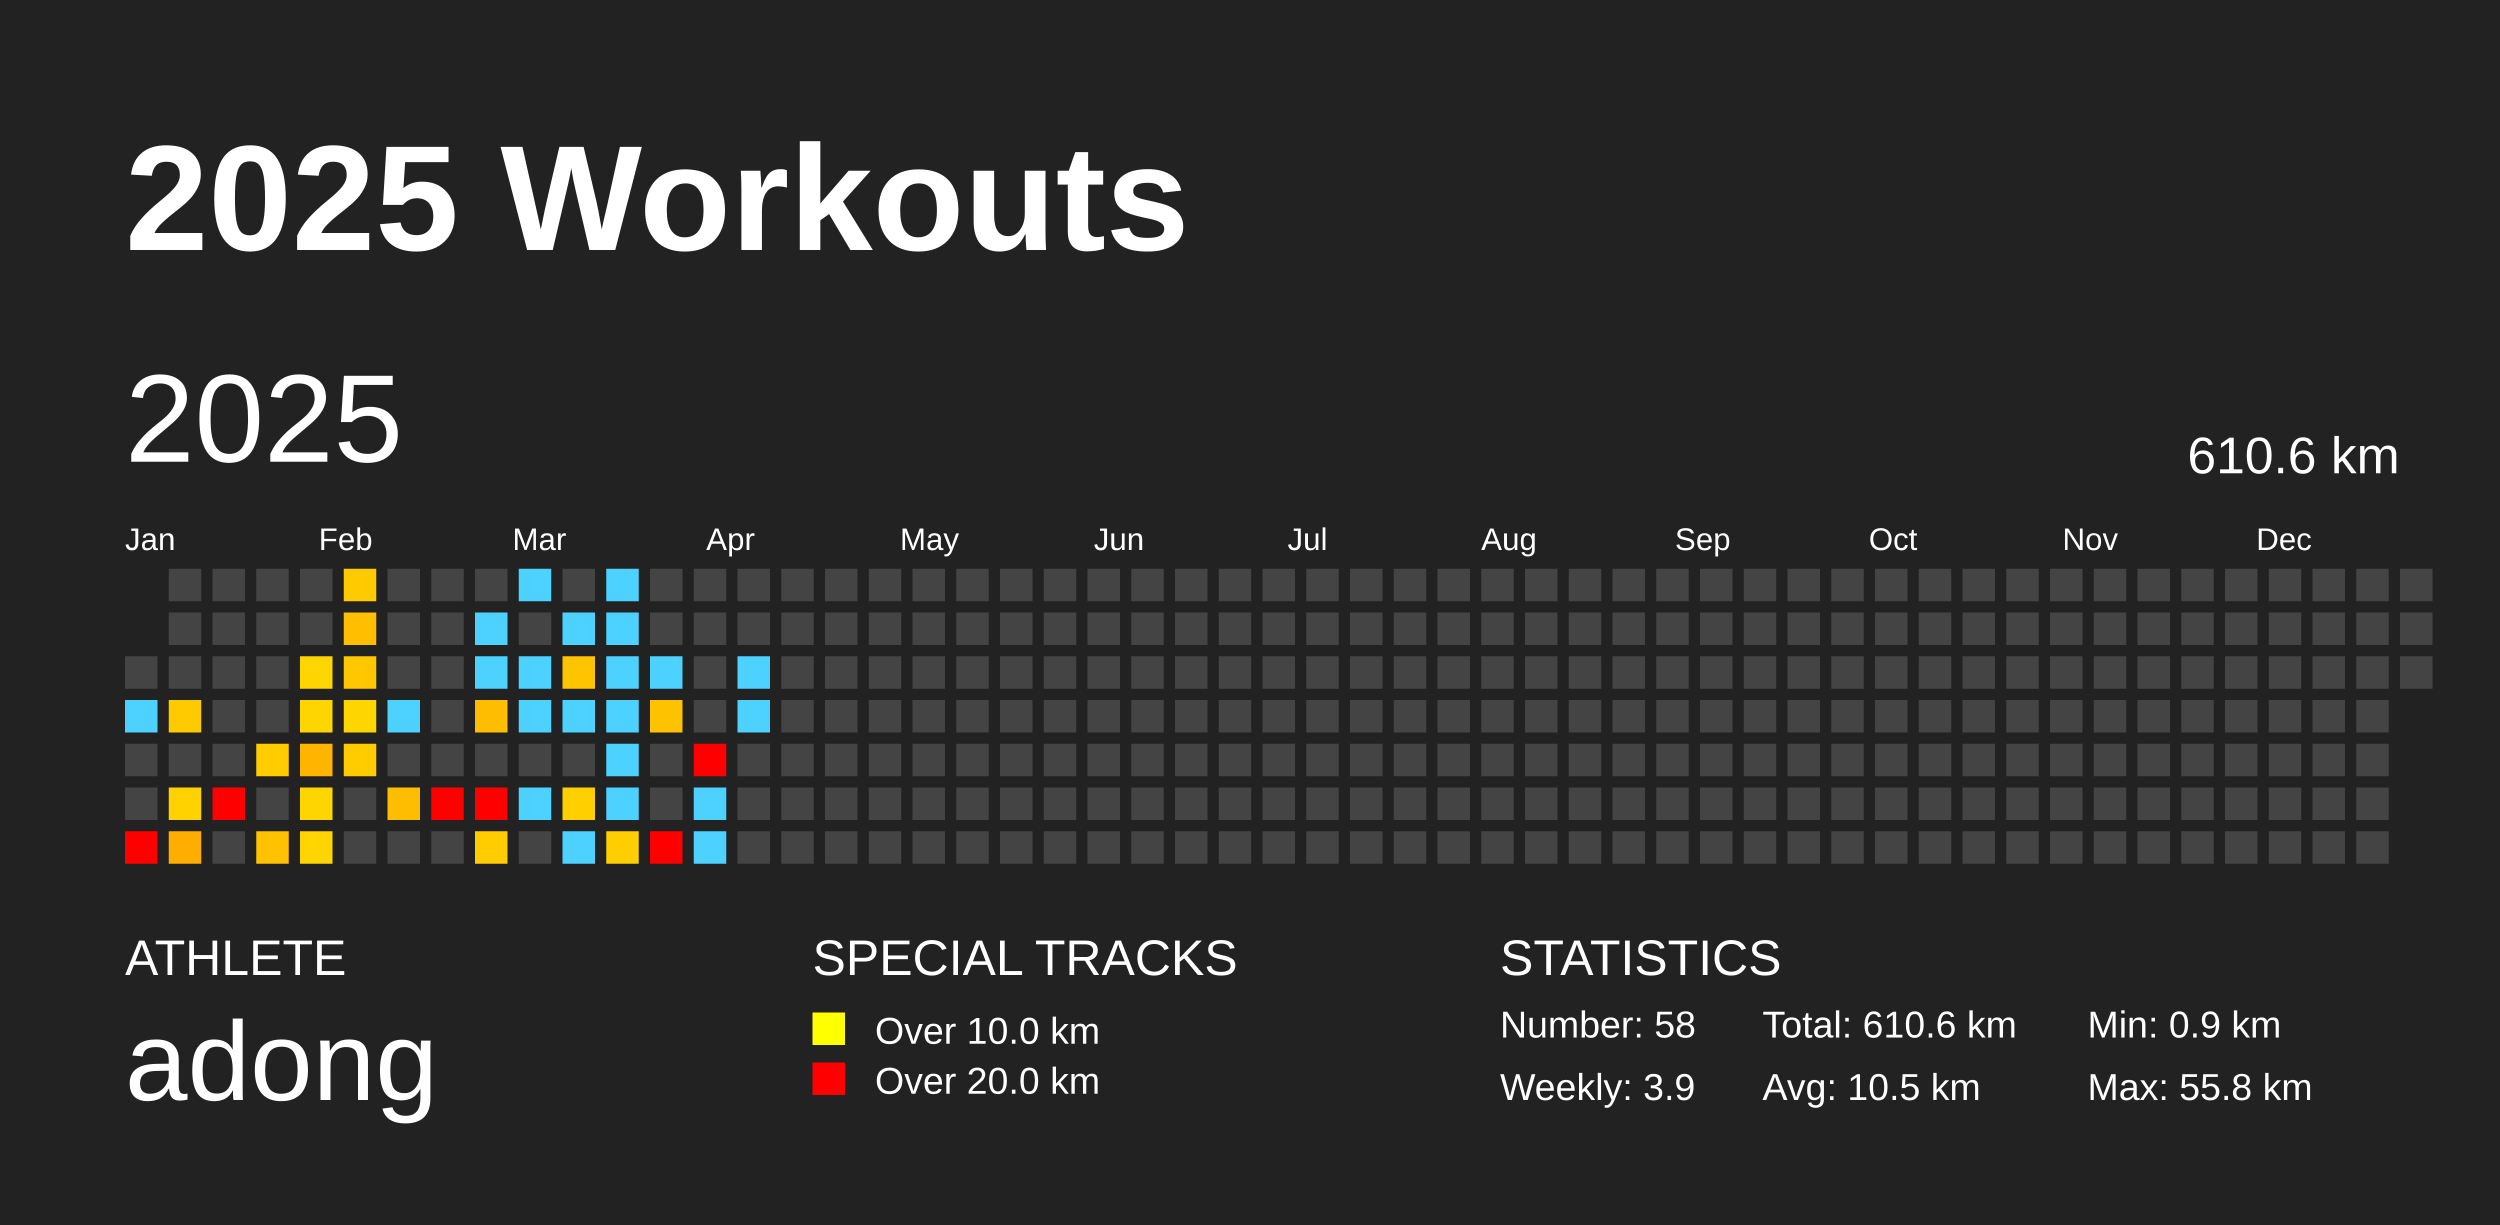
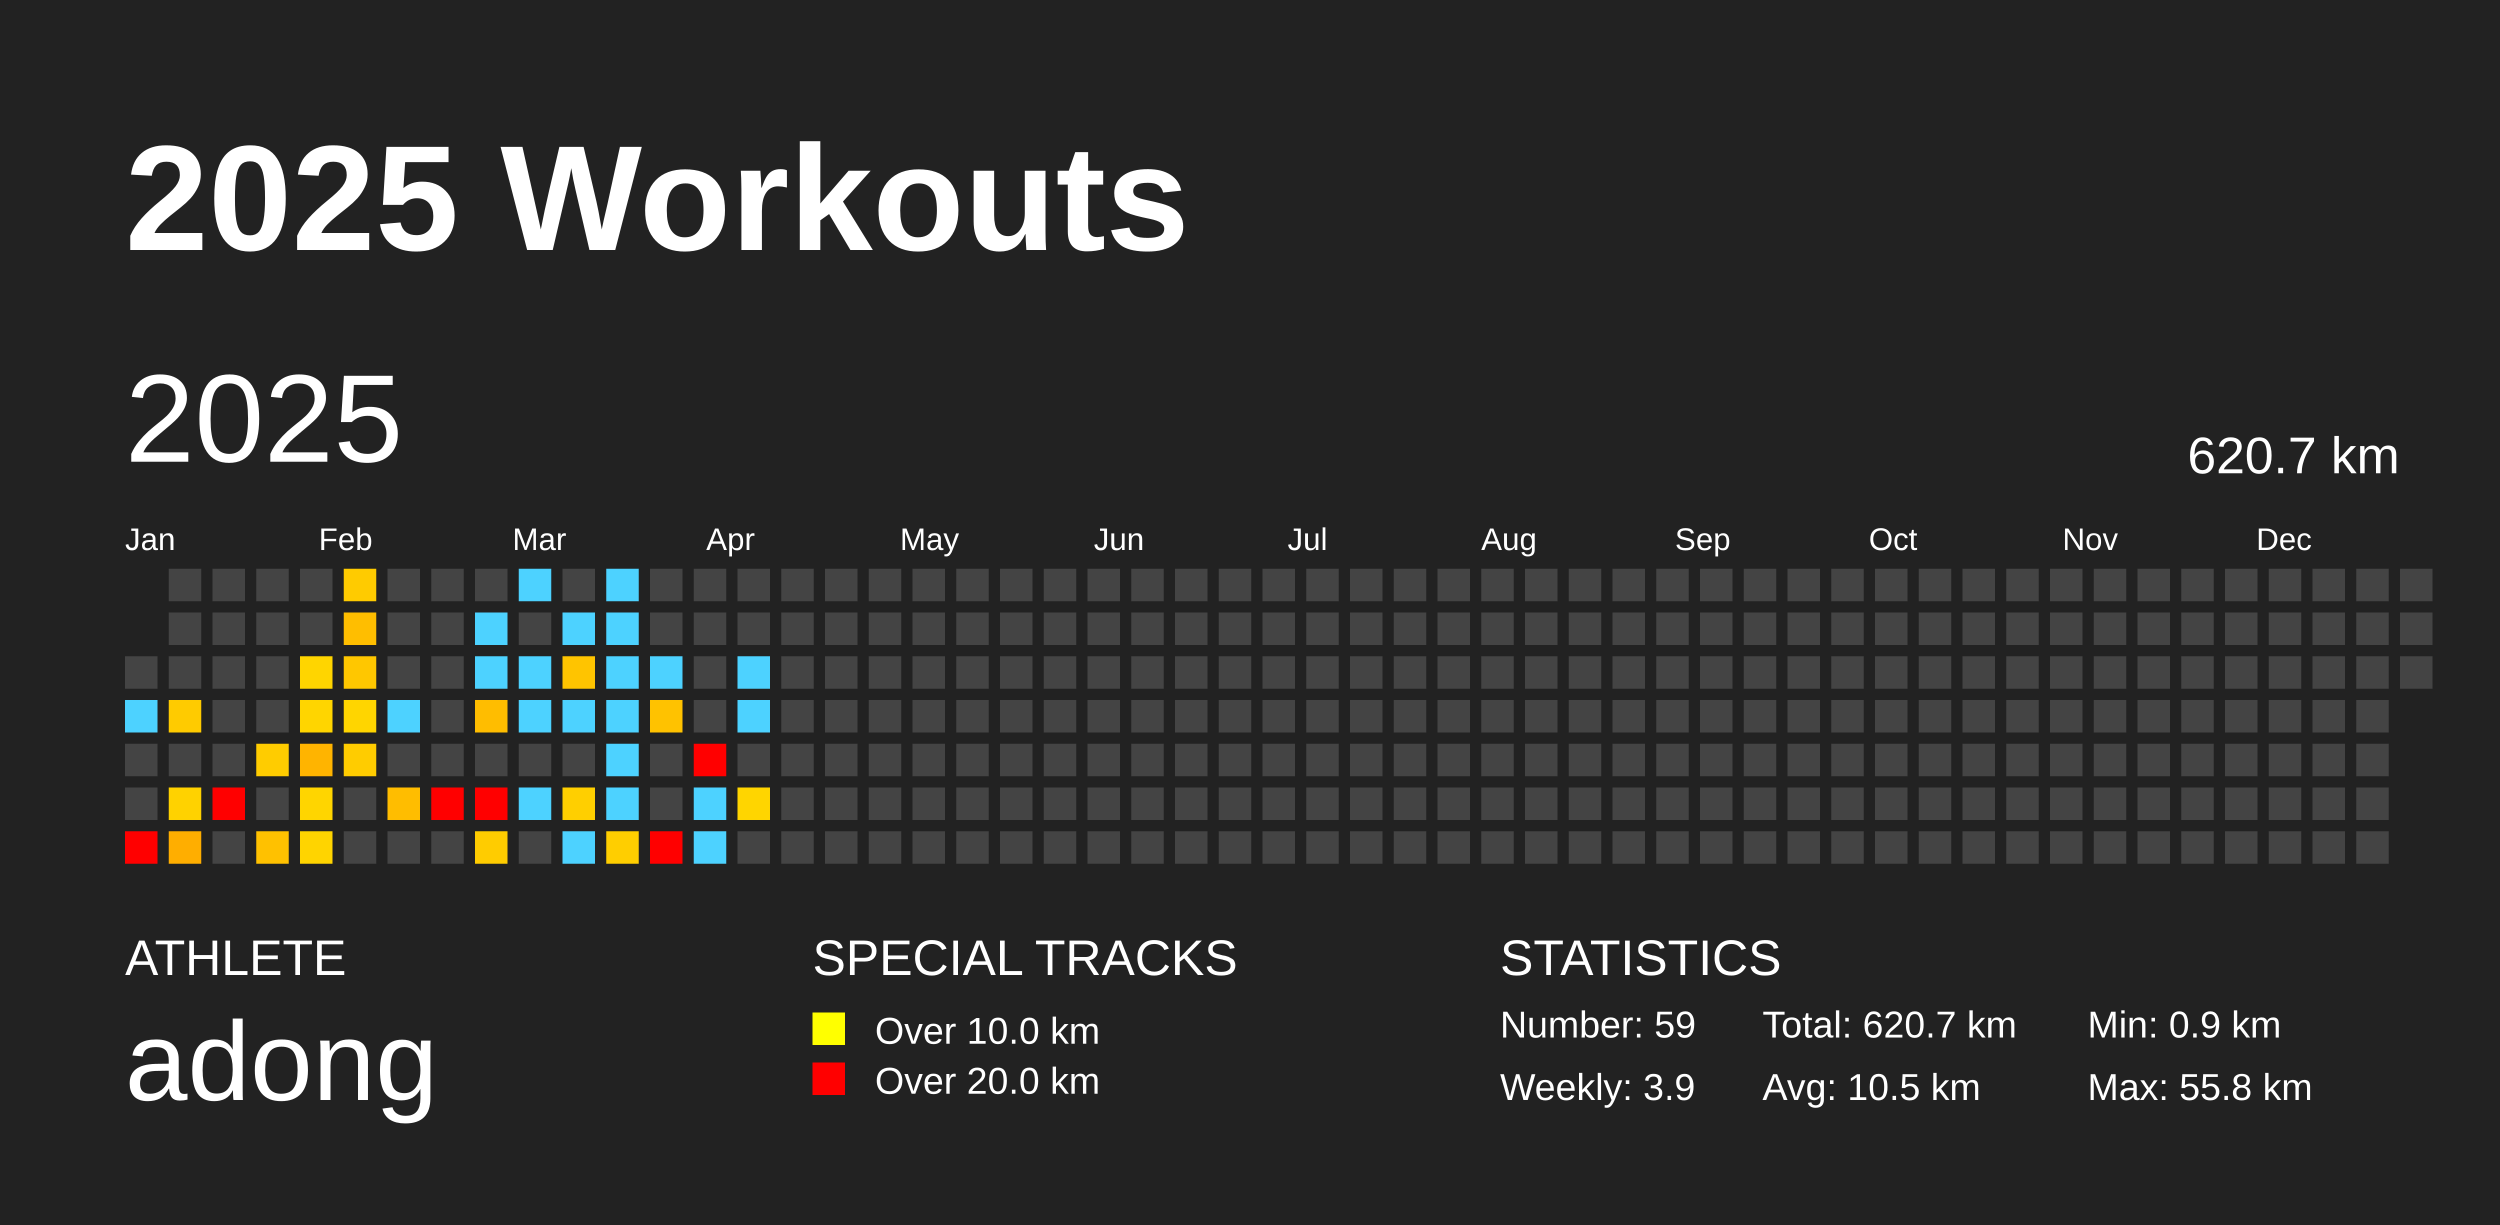
<svg xmlns="http://www.w3.org/2000/svg" baseProfile="full" height="98mm" version="1.1" viewBox="0,0,200,98" width="200mm">
  <defs />
  <rect fill="#222222" height="98" width="200" x="0" y="0" />
  <text fill="#FFFFFF" style="font-size:12px; font-family:Arial; font-weight:bold;" x="10" y="20">2025 Workouts</text>
  <text fill="#FFFFFF" style="font-size:4px; font-family:Arial" x="10" y="78">ATHLETE</text>
  <text fill="#FFFFFF" style="font-size:9px; font-family:Arial" x="10" y="88">adong</text>
  <text fill="#FFFFFF" style="font-size:4px; font-family:Arial" x="65" y="78">SPECIAL TRACKS</text>
  <rect fill="yellow" height="2.6" width="2.6" x="65" y="81" />
  <text fill="#FFFFFF" style="font-size:3px; font-family:Arial" x="70" y="83.5">Over 10.0 km</text>
  <rect fill="red" height="2.6" width="2.6" x="65" y="85" />
  <text fill="#FFFFFF" style="font-size:3px; font-family:Arial" x="70" y="87.5">Over 20.0 km</text>
  <text fill="#FFFFFF" style="font-size:4px; font-family:Arial" x="120" y="78">STATISTICS</text>
-   <text fill="#FFFFFF" style="font-size:3px; font-family:Arial" x="120" y="83">Number: 58</text>
+   <text fill="#FFFFFF" style="font-size:3px; font-family:Arial" x="120" y="83">Number: 59</text>
  <text fill="#FFFFFF" style="font-size:3px; font-family:Arial" x="120" y="88">Weekly: 3.9</text>
-   <text fill="#FFFFFF" style="font-size:3px; font-family:Arial" x="141" y="83">Total: 610.6 km</text>
+   <text fill="#FFFFFF" style="font-size:3px; font-family:Arial" x="141" y="83">Total: 620.7 km</text>
  <text fill="#FFFFFF" style="font-size:3px; font-family:Arial" x="141" y="88">Avg: 10.5 km</text>
  <text fill="#FFFFFF" style="font-size:3px; font-family:Arial" x="167" y="83">Min: 0.9 km</text>
  <text fill="#FFFFFF" style="font-size:3px; font-family:Arial" x="167" y="88">Max: 55.8 km</text>
  <text dominant-baseline="hanging" fill="#FFFFFF" style="font-size:10.0px; font-family:Arial;" x="10" y="30">2025</text>
-   <text dominant-baseline="hanging" fill="#FFFFFF" style="font-size:4.125px; font-family:Arial;" x="175" y="35">610.6 km</text>
+   <text dominant-baseline="hanging" fill="#FFFFFF" style="font-size:4.125px; font-family:Arial;" x="175" y="35">620.7 km</text>
  <text fill="#FFFFFF" style="font-size:2.5px; font-family:Arial" x="10.0" y="44">Jan</text>
  <text fill="#FFFFFF" style="font-size:2.5px; font-family:Arial" x="25.5" y="44">Feb</text>
  <text fill="#FFFFFF" style="font-size:2.5px; font-family:Arial" x="41.0" y="44">Mar</text>
  <text fill="#FFFFFF" style="font-size:2.5px; font-family:Arial" x="56.5" y="44">Apr</text>
  <text fill="#FFFFFF" style="font-size:2.5px; font-family:Arial" x="72.0" y="44">May</text>
  <text fill="#FFFFFF" style="font-size:2.5px; font-family:Arial" x="87.5" y="44">Jun</text>
  <text fill="#FFFFFF" style="font-size:2.5px; font-family:Arial" x="103.0" y="44">Jul</text>
  <text fill="#FFFFFF" style="font-size:2.5px; font-family:Arial" x="118.5" y="44">Aug</text>
  <text fill="#FFFFFF" style="font-size:2.5px; font-family:Arial" x="134.0" y="44">Sep</text>
  <text fill="#FFFFFF" style="font-size:2.5px; font-family:Arial" x="149.5" y="44">Oct</text>
  <text fill="#FFFFFF" style="font-size:2.5px; font-family:Arial" x="165.0" y="44">Nov</text>
  <text fill="#FFFFFF" style="font-size:2.5px; font-family:Arial" x="180.5" y="44">Dec</text>
  <rect fill="#444444" height="2.6" width="2.6" x="10.0" y="52.5" />
  <rect fill="#4dd2ff" height="2.6" width="2.6" x="10.0" y="56.0" />
  <rect fill="#444444" height="2.6" width="2.6" x="10.0" y="59.5" />
  <rect fill="#444444" height="2.6" width="2.6" x="10.0" y="63.0" />
  <rect fill="red" height="2.6" width="2.6" x="10.0" y="66.5" />
  <rect fill="#444444" height="2.6" width="2.6" x="13.5" y="45.5" />
  <rect fill="#444444" height="2.6" width="2.6" x="13.5" y="49.0" />
  <rect fill="#444444" height="2.6" width="2.6" x="13.5" y="52.5" />
  <rect fill="#ffcb00" height="2.6" width="2.6" x="13.5" y="56.0" />
  <rect fill="#444444" height="2.6" width="2.6" x="13.5" y="59.5" />
  <rect fill="#ffd200" height="2.6" width="2.6" x="13.5" y="63.0" />
  <rect fill="#ffae00" height="2.6" width="2.6" x="13.5" y="66.5" />
  <rect fill="#444444" height="2.6" width="2.6" x="17.0" y="45.5" />
  <rect fill="#444444" height="2.6" width="2.6" x="17.0" y="49.0" />
  <rect fill="#444444" height="2.6" width="2.6" x="17.0" y="52.5" />
  <rect fill="#444444" height="2.6" width="2.6" x="17.0" y="56.0" />
  <rect fill="#444444" height="2.6" width="2.6" x="17.0" y="59.5" />
  <rect fill="red" height="2.6" width="2.6" x="17.0" y="63.0" />
  <rect fill="#444444" height="2.6" width="2.6" x="17.0" y="66.5" />
  <rect fill="#444444" height="2.6" width="2.6" x="20.5" y="45.5" />
  <rect fill="#444444" height="2.6" width="2.6" x="20.5" y="49.0" />
  <rect fill="#444444" height="2.6" width="2.6" x="20.5" y="52.5" />
  <rect fill="#444444" height="2.6" width="2.6" x="20.5" y="56.0" />
  <rect fill="#ffcc00" height="2.6" width="2.6" x="20.5" y="59.5" />
  <rect fill="#444444" height="2.6" width="2.6" x="20.5" y="63.0" />
  <rect fill="#ffc100" height="2.6" width="2.6" x="20.5" y="66.5" />
  <rect fill="#444444" height="2.6" width="2.6" x="24.0" y="45.5" />
  <rect fill="#444444" height="2.6" width="2.6" x="24.0" y="49.0" />
  <rect fill="#ffd500" height="2.6" width="2.6" x="24.0" y="52.5" />
  <rect fill="#ffd500" height="2.6" width="2.6" x="24.0" y="56.0" />
  <rect fill="#ffb400" height="2.6" width="2.6" x="24.0" y="59.5" />
  <rect fill="#ffd500" height="2.6" width="2.6" x="24.0" y="63.0" />
  <rect fill="#ffd400" height="2.6" width="2.6" x="24.0" y="66.5" />
  <rect fill="#ffcb00" height="2.6" width="2.6" x="27.5" y="45.5" />
  <rect fill="#ffbe00" height="2.6" width="2.6" x="27.5" y="49.0" />
  <rect fill="#ffc700" height="2.6" width="2.6" x="27.5" y="52.5" />
  <rect fill="#ffd500" height="2.6" width="2.6" x="27.5" y="56.0" />
  <rect fill="#ffcc00" height="2.6" width="2.6" x="27.5" y="59.5" />
  <rect fill="#444444" height="2.6" width="2.6" x="27.5" y="63.0" />
  <rect fill="#444444" height="2.6" width="2.6" x="27.5" y="66.5" />
  <rect fill="#444444" height="2.6" width="2.6" x="31.0" y="45.5" />
  <rect fill="#444444" height="2.6" width="2.6" x="31.0" y="49.0" />
  <rect fill="#444444" height="2.6" width="2.6" x="31.0" y="52.5" />
  <rect fill="#4dd2ff" height="2.6" width="2.6" x="31.0" y="56.0" />
  <rect fill="#444444" height="2.6" width="2.6" x="31.0" y="59.5" />
  <rect fill="#ffbd00" height="2.6" width="2.6" x="31.0" y="63.0" />
  <rect fill="#444444" height="2.6" width="2.6" x="31.0" y="66.5" />
  <rect fill="#444444" height="2.6" width="2.6" x="34.5" y="45.5" />
  <rect fill="#444444" height="2.6" width="2.6" x="34.5" y="49.0" />
  <rect fill="#444444" height="2.6" width="2.6" x="34.5" y="52.5" />
  <rect fill="#444444" height="2.6" width="2.6" x="34.5" y="56.0" />
  <rect fill="#444444" height="2.6" width="2.6" x="34.5" y="59.5" />
  <rect fill="red" height="2.6" width="2.6" x="34.5" y="63.0" />
  <rect fill="#444444" height="2.6" width="2.6" x="34.5" y="66.5" />
  <rect fill="#444444" height="2.6" width="2.6" x="38.0" y="45.5" />
  <rect fill="#4dd2ff" height="2.6" width="2.6" x="38.0" y="49.0" />
  <rect fill="#4dd2ff" height="2.6" width="2.6" x="38.0" y="52.5" />
  <rect fill="#ffbd00" height="2.6" width="2.6" x="38.0" y="56.0" />
  <rect fill="#444444" height="2.6" width="2.6" x="38.0" y="59.5" />
  <rect fill="red" height="2.6" width="2.6" x="38.0" y="63.0" />
  <rect fill="#ffcc00" height="2.6" width="2.6" x="38.0" y="66.5" />
  <rect fill="#4dd2ff" height="2.6" width="2.6" x="41.5" y="45.5" />
  <rect fill="#444444" height="2.6" width="2.6" x="41.5" y="49.0" />
  <rect fill="#4dd2ff" height="2.6" width="2.6" x="41.5" y="52.5" />
  <rect fill="#4dd2ff" height="2.6" width="2.6" x="41.5" y="56.0" />
  <rect fill="#444444" height="2.6" width="2.6" x="41.5" y="59.5" />
  <rect fill="#4dd2ff" height="2.6" width="2.6" x="41.5" y="63.0" />
  <rect fill="#444444" height="2.6" width="2.6" x="41.5" y="66.5" />
  <rect fill="#444444" height="2.6" width="2.6" x="45.0" y="45.5" />
  <rect fill="#4dd2ff" height="2.6" width="2.6" x="45.0" y="49.0" />
  <rect fill="#ffc400" height="2.6" width="2.6" x="45.0" y="52.5" />
  <rect fill="#4dd2ff" height="2.6" width="2.6" x="45.0" y="56.0" />
  <rect fill="#444444" height="2.6" width="2.6" x="45.0" y="59.5" />
  <rect fill="#ffcf00" height="2.6" width="2.6" x="45.0" y="63.0" />
  <rect fill="#4dd2ff" height="2.6" width="2.6" x="45.0" y="66.5" />
  <rect fill="#4dd2ff" height="2.6" width="2.6" x="48.5" y="45.5" />
  <rect fill="#4dd2ff" height="2.6" width="2.6" x="48.5" y="49.0" />
  <rect fill="#4dd2ff" height="2.6" width="2.6" x="48.5" y="52.5" />
  <rect fill="#4dd2ff" height="2.6" width="2.6" x="48.5" y="56.0" />
  <rect fill="#4dd2ff" height="2.6" width="2.6" x="48.5" y="59.5" />
  <rect fill="#4dd2ff" height="2.6" width="2.6" x="48.5" y="63.0" />
  <rect fill="#ffce00" height="2.6" width="2.6" x="48.5" y="66.5" />
  <rect fill="#444444" height="2.6" width="2.6" x="52.0" y="45.5" />
  <rect fill="#444444" height="2.6" width="2.6" x="52.0" y="49.0" />
  <rect fill="#4dd2ff" height="2.6" width="2.6" x="52.0" y="52.5" />
  <rect fill="#ffc200" height="2.6" width="2.6" x="52.0" y="56.0" />
  <rect fill="#444444" height="2.6" width="2.6" x="52.0" y="59.5" />
  <rect fill="#444444" height="2.6" width="2.6" x="52.0" y="63.0" />
  <rect fill="red" height="2.6" width="2.6" x="52.0" y="66.5" />
  <rect fill="#444444" height="2.6" width="2.6" x="55.5" y="45.5" />
  <rect fill="#444444" height="2.6" width="2.6" x="55.5" y="49.0" />
  <rect fill="#444444" height="2.6" width="2.6" x="55.5" y="52.5" />
  <rect fill="#444444" height="2.6" width="2.6" x="55.5" y="56.0" />
  <rect fill="red" height="2.6" width="2.6" x="55.5" y="59.5" />
  <rect fill="#4dd2ff" height="2.6" width="2.6" x="55.5" y="63.0" />
  <rect fill="#4dd2ff" height="2.6" width="2.6" x="55.5" y="66.5" />
  <rect fill="#444444" height="2.6" width="2.6" x="59.0" y="45.5" />
  <rect fill="#444444" height="2.6" width="2.6" x="59.0" y="49.0" />
  <rect fill="#4dd2ff" height="2.6" width="2.6" x="59.0" y="52.5" />
  <rect fill="#4dd2ff" height="2.6" width="2.6" x="59.0" y="56.0" />
  <rect fill="#444444" height="2.6" width="2.6" x="59.0" y="59.5" />
-   <rect fill="#444444" height="2.6" width="2.6" x="59.0" y="63.0" />
+   <rect fill="#ffd500" height="2.6" width="2.6" x="59.0" y="63.0" />
  <rect fill="#444444" height="2.6" width="2.6" x="59.0" y="66.5" />
  <rect fill="#444444" height="2.6" width="2.6" x="62.5" y="45.5" />
  <rect fill="#444444" height="2.6" width="2.6" x="62.5" y="49.0" />
  <rect fill="#444444" height="2.6" width="2.6" x="62.5" y="52.5" />
  <rect fill="#444444" height="2.6" width="2.6" x="62.5" y="56.0" />
  <rect fill="#444444" height="2.6" width="2.6" x="62.5" y="59.5" />
  <rect fill="#444444" height="2.6" width="2.6" x="62.5" y="63.0" />
  <rect fill="#444444" height="2.6" width="2.6" x="62.5" y="66.5" />
  <rect fill="#444444" height="2.6" width="2.6" x="66.0" y="45.5" />
  <rect fill="#444444" height="2.6" width="2.6" x="66.0" y="49.0" />
  <rect fill="#444444" height="2.6" width="2.6" x="66.0" y="52.5" />
  <rect fill="#444444" height="2.6" width="2.6" x="66.0" y="56.0" />
  <rect fill="#444444" height="2.6" width="2.6" x="66.0" y="59.5" />
  <rect fill="#444444" height="2.6" width="2.6" x="66.0" y="63.0" />
  <rect fill="#444444" height="2.6" width="2.6" x="66.0" y="66.5" />
  <rect fill="#444444" height="2.6" width="2.6" x="69.5" y="45.5" />
  <rect fill="#444444" height="2.6" width="2.6" x="69.5" y="49.0" />
  <rect fill="#444444" height="2.6" width="2.6" x="69.5" y="52.5" />
  <rect fill="#444444" height="2.6" width="2.6" x="69.5" y="56.0" />
  <rect fill="#444444" height="2.6" width="2.6" x="69.5" y="59.5" />
  <rect fill="#444444" height="2.6" width="2.6" x="69.5" y="63.0" />
  <rect fill="#444444" height="2.6" width="2.6" x="69.5" y="66.5" />
  <rect fill="#444444" height="2.6" width="2.6" x="73.0" y="45.5" />
  <rect fill="#444444" height="2.6" width="2.6" x="73.0" y="49.0" />
  <rect fill="#444444" height="2.6" width="2.6" x="73.0" y="52.5" />
  <rect fill="#444444" height="2.6" width="2.6" x="73.0" y="56.0" />
  <rect fill="#444444" height="2.6" width="2.6" x="73.0" y="59.5" />
  <rect fill="#444444" height="2.6" width="2.6" x="73.0" y="63.0" />
  <rect fill="#444444" height="2.6" width="2.6" x="73.0" y="66.5" />
  <rect fill="#444444" height="2.6" width="2.6" x="76.5" y="45.5" />
  <rect fill="#444444" height="2.6" width="2.6" x="76.5" y="49.0" />
  <rect fill="#444444" height="2.6" width="2.6" x="76.5" y="52.5" />
  <rect fill="#444444" height="2.6" width="2.6" x="76.5" y="56.0" />
  <rect fill="#444444" height="2.6" width="2.6" x="76.5" y="59.5" />
  <rect fill="#444444" height="2.6" width="2.6" x="76.5" y="63.0" />
  <rect fill="#444444" height="2.6" width="2.6" x="76.5" y="66.5" />
  <rect fill="#444444" height="2.6" width="2.6" x="80.0" y="45.5" />
  <rect fill="#444444" height="2.6" width="2.6" x="80.0" y="49.0" />
  <rect fill="#444444" height="2.6" width="2.6" x="80.0" y="52.5" />
  <rect fill="#444444" height="2.6" width="2.6" x="80.0" y="56.0" />
  <rect fill="#444444" height="2.6" width="2.6" x="80.0" y="59.5" />
  <rect fill="#444444" height="2.6" width="2.6" x="80.0" y="63.0" />
  <rect fill="#444444" height="2.6" width="2.6" x="80.0" y="66.5" />
  <rect fill="#444444" height="2.6" width="2.6" x="83.5" y="45.5" />
  <rect fill="#444444" height="2.6" width="2.6" x="83.5" y="49.0" />
  <rect fill="#444444" height="2.6" width="2.6" x="83.5" y="52.5" />
  <rect fill="#444444" height="2.6" width="2.6" x="83.5" y="56.0" />
  <rect fill="#444444" height="2.6" width="2.6" x="83.5" y="59.5" />
  <rect fill="#444444" height="2.6" width="2.6" x="83.5" y="63.0" />
  <rect fill="#444444" height="2.6" width="2.6" x="83.5" y="66.5" />
  <rect fill="#444444" height="2.6" width="2.6" x="87.0" y="45.5" />
  <rect fill="#444444" height="2.6" width="2.6" x="87.0" y="49.0" />
  <rect fill="#444444" height="2.6" width="2.6" x="87.0" y="52.5" />
  <rect fill="#444444" height="2.6" width="2.6" x="87.0" y="56.0" />
  <rect fill="#444444" height="2.6" width="2.6" x="87.0" y="59.5" />
  <rect fill="#444444" height="2.6" width="2.6" x="87.0" y="63.0" />
  <rect fill="#444444" height="2.6" width="2.6" x="87.0" y="66.5" />
  <rect fill="#444444" height="2.6" width="2.6" x="90.5" y="45.5" />
  <rect fill="#444444" height="2.6" width="2.6" x="90.5" y="49.0" />
  <rect fill="#444444" height="2.6" width="2.6" x="90.5" y="52.5" />
  <rect fill="#444444" height="2.6" width="2.6" x="90.5" y="56.0" />
  <rect fill="#444444" height="2.6" width="2.6" x="90.5" y="59.5" />
  <rect fill="#444444" height="2.6" width="2.6" x="90.5" y="63.0" />
  <rect fill="#444444" height="2.6" width="2.6" x="90.5" y="66.5" />
  <rect fill="#444444" height="2.6" width="2.6" x="94.0" y="45.5" />
  <rect fill="#444444" height="2.6" width="2.6" x="94.0" y="49.0" />
  <rect fill="#444444" height="2.6" width="2.6" x="94.0" y="52.5" />
  <rect fill="#444444" height="2.6" width="2.6" x="94.0" y="56.0" />
  <rect fill="#444444" height="2.6" width="2.6" x="94.0" y="59.5" />
  <rect fill="#444444" height="2.6" width="2.6" x="94.0" y="63.0" />
  <rect fill="#444444" height="2.6" width="2.6" x="94.0" y="66.5" />
  <rect fill="#444444" height="2.6" width="2.6" x="97.5" y="45.5" />
  <rect fill="#444444" height="2.6" width="2.6" x="97.5" y="49.0" />
  <rect fill="#444444" height="2.6" width="2.6" x="97.5" y="52.5" />
  <rect fill="#444444" height="2.6" width="2.6" x="97.5" y="56.0" />
  <rect fill="#444444" height="2.6" width="2.6" x="97.5" y="59.5" />
  <rect fill="#444444" height="2.6" width="2.6" x="97.5" y="63.0" />
  <rect fill="#444444" height="2.6" width="2.6" x="97.5" y="66.5" />
  <rect fill="#444444" height="2.6" width="2.6" x="101.0" y="45.5" />
  <rect fill="#444444" height="2.6" width="2.6" x="101.0" y="49.0" />
  <rect fill="#444444" height="2.6" width="2.6" x="101.0" y="52.5" />
  <rect fill="#444444" height="2.6" width="2.6" x="101.0" y="56.0" />
  <rect fill="#444444" height="2.6" width="2.6" x="101.0" y="59.5" />
  <rect fill="#444444" height="2.6" width="2.6" x="101.0" y="63.0" />
  <rect fill="#444444" height="2.6" width="2.6" x="101.0" y="66.5" />
  <rect fill="#444444" height="2.6" width="2.6" x="104.5" y="45.5" />
  <rect fill="#444444" height="2.6" width="2.6" x="104.5" y="49.0" />
  <rect fill="#444444" height="2.6" width="2.6" x="104.5" y="52.5" />
  <rect fill="#444444" height="2.6" width="2.6" x="104.5" y="56.0" />
  <rect fill="#444444" height="2.6" width="2.6" x="104.5" y="59.5" />
  <rect fill="#444444" height="2.6" width="2.6" x="104.5" y="63.0" />
  <rect fill="#444444" height="2.6" width="2.6" x="104.5" y="66.5" />
  <rect fill="#444444" height="2.6" width="2.6" x="108.0" y="45.5" />
  <rect fill="#444444" height="2.6" width="2.6" x="108.0" y="49.0" />
  <rect fill="#444444" height="2.6" width="2.6" x="108.0" y="52.5" />
  <rect fill="#444444" height="2.6" width="2.6" x="108.0" y="56.0" />
  <rect fill="#444444" height="2.6" width="2.6" x="108.0" y="59.5" />
  <rect fill="#444444" height="2.6" width="2.6" x="108.0" y="63.0" />
  <rect fill="#444444" height="2.6" width="2.6" x="108.0" y="66.5" />
  <rect fill="#444444" height="2.6" width="2.6" x="111.5" y="45.5" />
  <rect fill="#444444" height="2.6" width="2.6" x="111.5" y="49.0" />
  <rect fill="#444444" height="2.6" width="2.6" x="111.5" y="52.5" />
  <rect fill="#444444" height="2.6" width="2.6" x="111.5" y="56.0" />
  <rect fill="#444444" height="2.6" width="2.6" x="111.5" y="59.5" />
  <rect fill="#444444" height="2.6" width="2.6" x="111.5" y="63.0" />
  <rect fill="#444444" height="2.6" width="2.6" x="111.5" y="66.5" />
  <rect fill="#444444" height="2.6" width="2.6" x="115.0" y="45.5" />
  <rect fill="#444444" height="2.6" width="2.6" x="115.0" y="49.0" />
  <rect fill="#444444" height="2.6" width="2.6" x="115.0" y="52.5" />
  <rect fill="#444444" height="2.6" width="2.6" x="115.0" y="56.0" />
  <rect fill="#444444" height="2.6" width="2.6" x="115.0" y="59.5" />
  <rect fill="#444444" height="2.6" width="2.6" x="115.0" y="63.0" />
  <rect fill="#444444" height="2.6" width="2.6" x="115.0" y="66.5" />
  <rect fill="#444444" height="2.6" width="2.6" x="118.5" y="45.5" />
  <rect fill="#444444" height="2.6" width="2.6" x="118.5" y="49.0" />
  <rect fill="#444444" height="2.6" width="2.6" x="118.5" y="52.5" />
  <rect fill="#444444" height="2.6" width="2.6" x="118.5" y="56.0" />
  <rect fill="#444444" height="2.6" width="2.6" x="118.5" y="59.5" />
  <rect fill="#444444" height="2.6" width="2.6" x="118.5" y="63.0" />
  <rect fill="#444444" height="2.6" width="2.6" x="118.5" y="66.5" />
  <rect fill="#444444" height="2.6" width="2.6" x="122.0" y="45.5" />
  <rect fill="#444444" height="2.6" width="2.6" x="122.0" y="49.0" />
  <rect fill="#444444" height="2.6" width="2.6" x="122.0" y="52.5" />
  <rect fill="#444444" height="2.6" width="2.6" x="122.0" y="56.0" />
  <rect fill="#444444" height="2.6" width="2.6" x="122.0" y="59.5" />
  <rect fill="#444444" height="2.6" width="2.6" x="122.0" y="63.0" />
  <rect fill="#444444" height="2.6" width="2.6" x="122.0" y="66.5" />
  <rect fill="#444444" height="2.6" width="2.6" x="125.5" y="45.5" />
  <rect fill="#444444" height="2.6" width="2.6" x="125.5" y="49.0" />
  <rect fill="#444444" height="2.6" width="2.6" x="125.5" y="52.5" />
  <rect fill="#444444" height="2.6" width="2.6" x="125.5" y="56.0" />
  <rect fill="#444444" height="2.6" width="2.6" x="125.5" y="59.5" />
  <rect fill="#444444" height="2.6" width="2.6" x="125.5" y="63.0" />
  <rect fill="#444444" height="2.6" width="2.6" x="125.5" y="66.5" />
  <rect fill="#444444" height="2.6" width="2.6" x="129.0" y="45.5" />
  <rect fill="#444444" height="2.6" width="2.6" x="129.0" y="49.0" />
  <rect fill="#444444" height="2.6" width="2.6" x="129.0" y="52.5" />
  <rect fill="#444444" height="2.6" width="2.6" x="129.0" y="56.0" />
  <rect fill="#444444" height="2.6" width="2.6" x="129.0" y="59.5" />
  <rect fill="#444444" height="2.6" width="2.6" x="129.0" y="63.0" />
  <rect fill="#444444" height="2.6" width="2.6" x="129.0" y="66.5" />
  <rect fill="#444444" height="2.6" width="2.6" x="132.5" y="45.5" />
  <rect fill="#444444" height="2.6" width="2.6" x="132.5" y="49.0" />
  <rect fill="#444444" height="2.6" width="2.6" x="132.5" y="52.5" />
  <rect fill="#444444" height="2.6" width="2.6" x="132.5" y="56.0" />
  <rect fill="#444444" height="2.6" width="2.6" x="132.5" y="59.5" />
  <rect fill="#444444" height="2.6" width="2.6" x="132.5" y="63.0" />
  <rect fill="#444444" height="2.6" width="2.6" x="132.5" y="66.5" />
  <rect fill="#444444" height="2.6" width="2.6" x="136.0" y="45.5" />
  <rect fill="#444444" height="2.6" width="2.6" x="136.0" y="49.0" />
  <rect fill="#444444" height="2.6" width="2.6" x="136.0" y="52.5" />
  <rect fill="#444444" height="2.6" width="2.6" x="136.0" y="56.0" />
  <rect fill="#444444" height="2.6" width="2.6" x="136.0" y="59.5" />
  <rect fill="#444444" height="2.6" width="2.6" x="136.0" y="63.0" />
  <rect fill="#444444" height="2.6" width="2.6" x="136.0" y="66.5" />
  <rect fill="#444444" height="2.6" width="2.6" x="139.5" y="45.5" />
  <rect fill="#444444" height="2.6" width="2.6" x="139.5" y="49.0" />
  <rect fill="#444444" height="2.6" width="2.6" x="139.5" y="52.5" />
  <rect fill="#444444" height="2.6" width="2.6" x="139.5" y="56.0" />
  <rect fill="#444444" height="2.6" width="2.6" x="139.5" y="59.5" />
  <rect fill="#444444" height="2.6" width="2.6" x="139.5" y="63.0" />
  <rect fill="#444444" height="2.6" width="2.6" x="139.5" y="66.5" />
  <rect fill="#444444" height="2.6" width="2.6" x="143.0" y="45.5" />
  <rect fill="#444444" height="2.6" width="2.6" x="143.0" y="49.0" />
  <rect fill="#444444" height="2.6" width="2.6" x="143.0" y="52.5" />
  <rect fill="#444444" height="2.6" width="2.6" x="143.0" y="56.0" />
  <rect fill="#444444" height="2.6" width="2.6" x="143.0" y="59.5" />
  <rect fill="#444444" height="2.6" width="2.6" x="143.0" y="63.0" />
  <rect fill="#444444" height="2.6" width="2.6" x="143.0" y="66.5" />
  <rect fill="#444444" height="2.6" width="2.6" x="146.5" y="45.5" />
  <rect fill="#444444" height="2.6" width="2.6" x="146.5" y="49.0" />
  <rect fill="#444444" height="2.6" width="2.6" x="146.5" y="52.5" />
  <rect fill="#444444" height="2.6" width="2.6" x="146.5" y="56.0" />
  <rect fill="#444444" height="2.6" width="2.6" x="146.5" y="59.5" />
  <rect fill="#444444" height="2.6" width="2.6" x="146.5" y="63.0" />
  <rect fill="#444444" height="2.6" width="2.6" x="146.5" y="66.5" />
  <rect fill="#444444" height="2.6" width="2.6" x="150.0" y="45.5" />
  <rect fill="#444444" height="2.6" width="2.6" x="150.0" y="49.0" />
  <rect fill="#444444" height="2.6" width="2.6" x="150.0" y="52.5" />
  <rect fill="#444444" height="2.6" width="2.6" x="150.0" y="56.0" />
  <rect fill="#444444" height="2.6" width="2.6" x="150.0" y="59.5" />
  <rect fill="#444444" height="2.6" width="2.6" x="150.0" y="63.0" />
  <rect fill="#444444" height="2.6" width="2.6" x="150.0" y="66.5" />
  <rect fill="#444444" height="2.6" width="2.6" x="153.5" y="45.5" />
  <rect fill="#444444" height="2.6" width="2.6" x="153.5" y="49.0" />
  <rect fill="#444444" height="2.6" width="2.6" x="153.5" y="52.5" />
  <rect fill="#444444" height="2.6" width="2.6" x="153.5" y="56.0" />
  <rect fill="#444444" height="2.6" width="2.6" x="153.5" y="59.5" />
  <rect fill="#444444" height="2.6" width="2.6" x="153.5" y="63.0" />
  <rect fill="#444444" height="2.6" width="2.6" x="153.5" y="66.5" />
  <rect fill="#444444" height="2.6" width="2.6" x="157.0" y="45.5" />
  <rect fill="#444444" height="2.6" width="2.6" x="157.0" y="49.0" />
  <rect fill="#444444" height="2.6" width="2.6" x="157.0" y="52.5" />
  <rect fill="#444444" height="2.6" width="2.6" x="157.0" y="56.0" />
  <rect fill="#444444" height="2.6" width="2.6" x="157.0" y="59.5" />
  <rect fill="#444444" height="2.6" width="2.6" x="157.0" y="63.0" />
  <rect fill="#444444" height="2.6" width="2.6" x="157.0" y="66.5" />
  <rect fill="#444444" height="2.6" width="2.6" x="160.5" y="45.5" />
  <rect fill="#444444" height="2.6" width="2.6" x="160.5" y="49.0" />
  <rect fill="#444444" height="2.6" width="2.6" x="160.5" y="52.5" />
  <rect fill="#444444" height="2.6" width="2.6" x="160.5" y="56.0" />
  <rect fill="#444444" height="2.6" width="2.6" x="160.5" y="59.5" />
  <rect fill="#444444" height="2.6" width="2.6" x="160.5" y="63.0" />
  <rect fill="#444444" height="2.6" width="2.6" x="160.5" y="66.5" />
  <rect fill="#444444" height="2.6" width="2.6" x="164.0" y="45.5" />
  <rect fill="#444444" height="2.6" width="2.6" x="164.0" y="49.0" />
  <rect fill="#444444" height="2.6" width="2.6" x="164.0" y="52.5" />
  <rect fill="#444444" height="2.6" width="2.6" x="164.0" y="56.0" />
  <rect fill="#444444" height="2.6" width="2.6" x="164.0" y="59.5" />
  <rect fill="#444444" height="2.6" width="2.6" x="164.0" y="63.0" />
  <rect fill="#444444" height="2.6" width="2.6" x="164.0" y="66.5" />
  <rect fill="#444444" height="2.6" width="2.6" x="167.5" y="45.5" />
  <rect fill="#444444" height="2.6" width="2.6" x="167.5" y="49.0" />
  <rect fill="#444444" height="2.6" width="2.6" x="167.5" y="52.5" />
  <rect fill="#444444" height="2.6" width="2.6" x="167.5" y="56.0" />
  <rect fill="#444444" height="2.6" width="2.6" x="167.5" y="59.5" />
  <rect fill="#444444" height="2.6" width="2.6" x="167.5" y="63.0" />
  <rect fill="#444444" height="2.6" width="2.6" x="167.5" y="66.5" />
  <rect fill="#444444" height="2.6" width="2.6" x="171.0" y="45.5" />
  <rect fill="#444444" height="2.6" width="2.6" x="171.0" y="49.0" />
  <rect fill="#444444" height="2.6" width="2.6" x="171.0" y="52.5" />
  <rect fill="#444444" height="2.6" width="2.6" x="171.0" y="56.0" />
  <rect fill="#444444" height="2.6" width="2.6" x="171.0" y="59.5" />
  <rect fill="#444444" height="2.6" width="2.6" x="171.0" y="63.0" />
  <rect fill="#444444" height="2.6" width="2.6" x="171.0" y="66.5" />
  <rect fill="#444444" height="2.6" width="2.6" x="174.5" y="45.5" />
  <rect fill="#444444" height="2.6" width="2.6" x="174.5" y="49.0" />
  <rect fill="#444444" height="2.6" width="2.6" x="174.5" y="52.5" />
  <rect fill="#444444" height="2.6" width="2.6" x="174.5" y="56.0" />
  <rect fill="#444444" height="2.6" width="2.6" x="174.5" y="59.5" />
  <rect fill="#444444" height="2.6" width="2.6" x="174.5" y="63.0" />
  <rect fill="#444444" height="2.6" width="2.6" x="174.5" y="66.5" />
  <rect fill="#444444" height="2.6" width="2.6" x="178.0" y="45.5" />
  <rect fill="#444444" height="2.6" width="2.6" x="178.0" y="49.0" />
  <rect fill="#444444" height="2.6" width="2.6" x="178.0" y="52.5" />
  <rect fill="#444444" height="2.6" width="2.6" x="178.0" y="56.0" />
  <rect fill="#444444" height="2.6" width="2.6" x="178.0" y="59.5" />
  <rect fill="#444444" height="2.6" width="2.6" x="178.0" y="63.0" />
  <rect fill="#444444" height="2.6" width="2.6" x="178.0" y="66.5" />
  <rect fill="#444444" height="2.6" width="2.6" x="181.5" y="45.5" />
  <rect fill="#444444" height="2.6" width="2.6" x="181.5" y="49.0" />
  <rect fill="#444444" height="2.6" width="2.6" x="181.5" y="52.5" />
  <rect fill="#444444" height="2.6" width="2.6" x="181.5" y="56.0" />
  <rect fill="#444444" height="2.6" width="2.6" x="181.5" y="59.5" />
  <rect fill="#444444" height="2.6" width="2.6" x="181.5" y="63.0" />
  <rect fill="#444444" height="2.6" width="2.6" x="181.5" y="66.5" />
  <rect fill="#444444" height="2.6" width="2.6" x="185.0" y="45.5" />
  <rect fill="#444444" height="2.6" width="2.6" x="185.0" y="49.0" />
  <rect fill="#444444" height="2.6" width="2.6" x="185.0" y="52.5" />
  <rect fill="#444444" height="2.6" width="2.6" x="185.0" y="56.0" />
  <rect fill="#444444" height="2.6" width="2.6" x="185.0" y="59.5" />
  <rect fill="#444444" height="2.6" width="2.6" x="185.0" y="63.0" />
  <rect fill="#444444" height="2.6" width="2.6" x="185.0" y="66.5" />
  <rect fill="#444444" height="2.6" width="2.6" x="188.5" y="45.5" />
  <rect fill="#444444" height="2.6" width="2.6" x="188.5" y="49.0" />
  <rect fill="#444444" height="2.6" width="2.6" x="188.5" y="52.5" />
  <rect fill="#444444" height="2.6" width="2.6" x="188.5" y="56.0" />
  <rect fill="#444444" height="2.6" width="2.6" x="188.5" y="59.5" />
  <rect fill="#444444" height="2.6" width="2.6" x="188.5" y="63.0" />
  <rect fill="#444444" height="2.6" width="2.6" x="188.5" y="66.5" />
  <rect fill="#444444" height="2.6" width="2.6" x="192.0" y="45.5" />
  <rect fill="#444444" height="2.6" width="2.6" x="192.0" y="49.0" />
  <rect fill="#444444" height="2.6" width="2.6" x="192.0" y="52.5" />
</svg>
